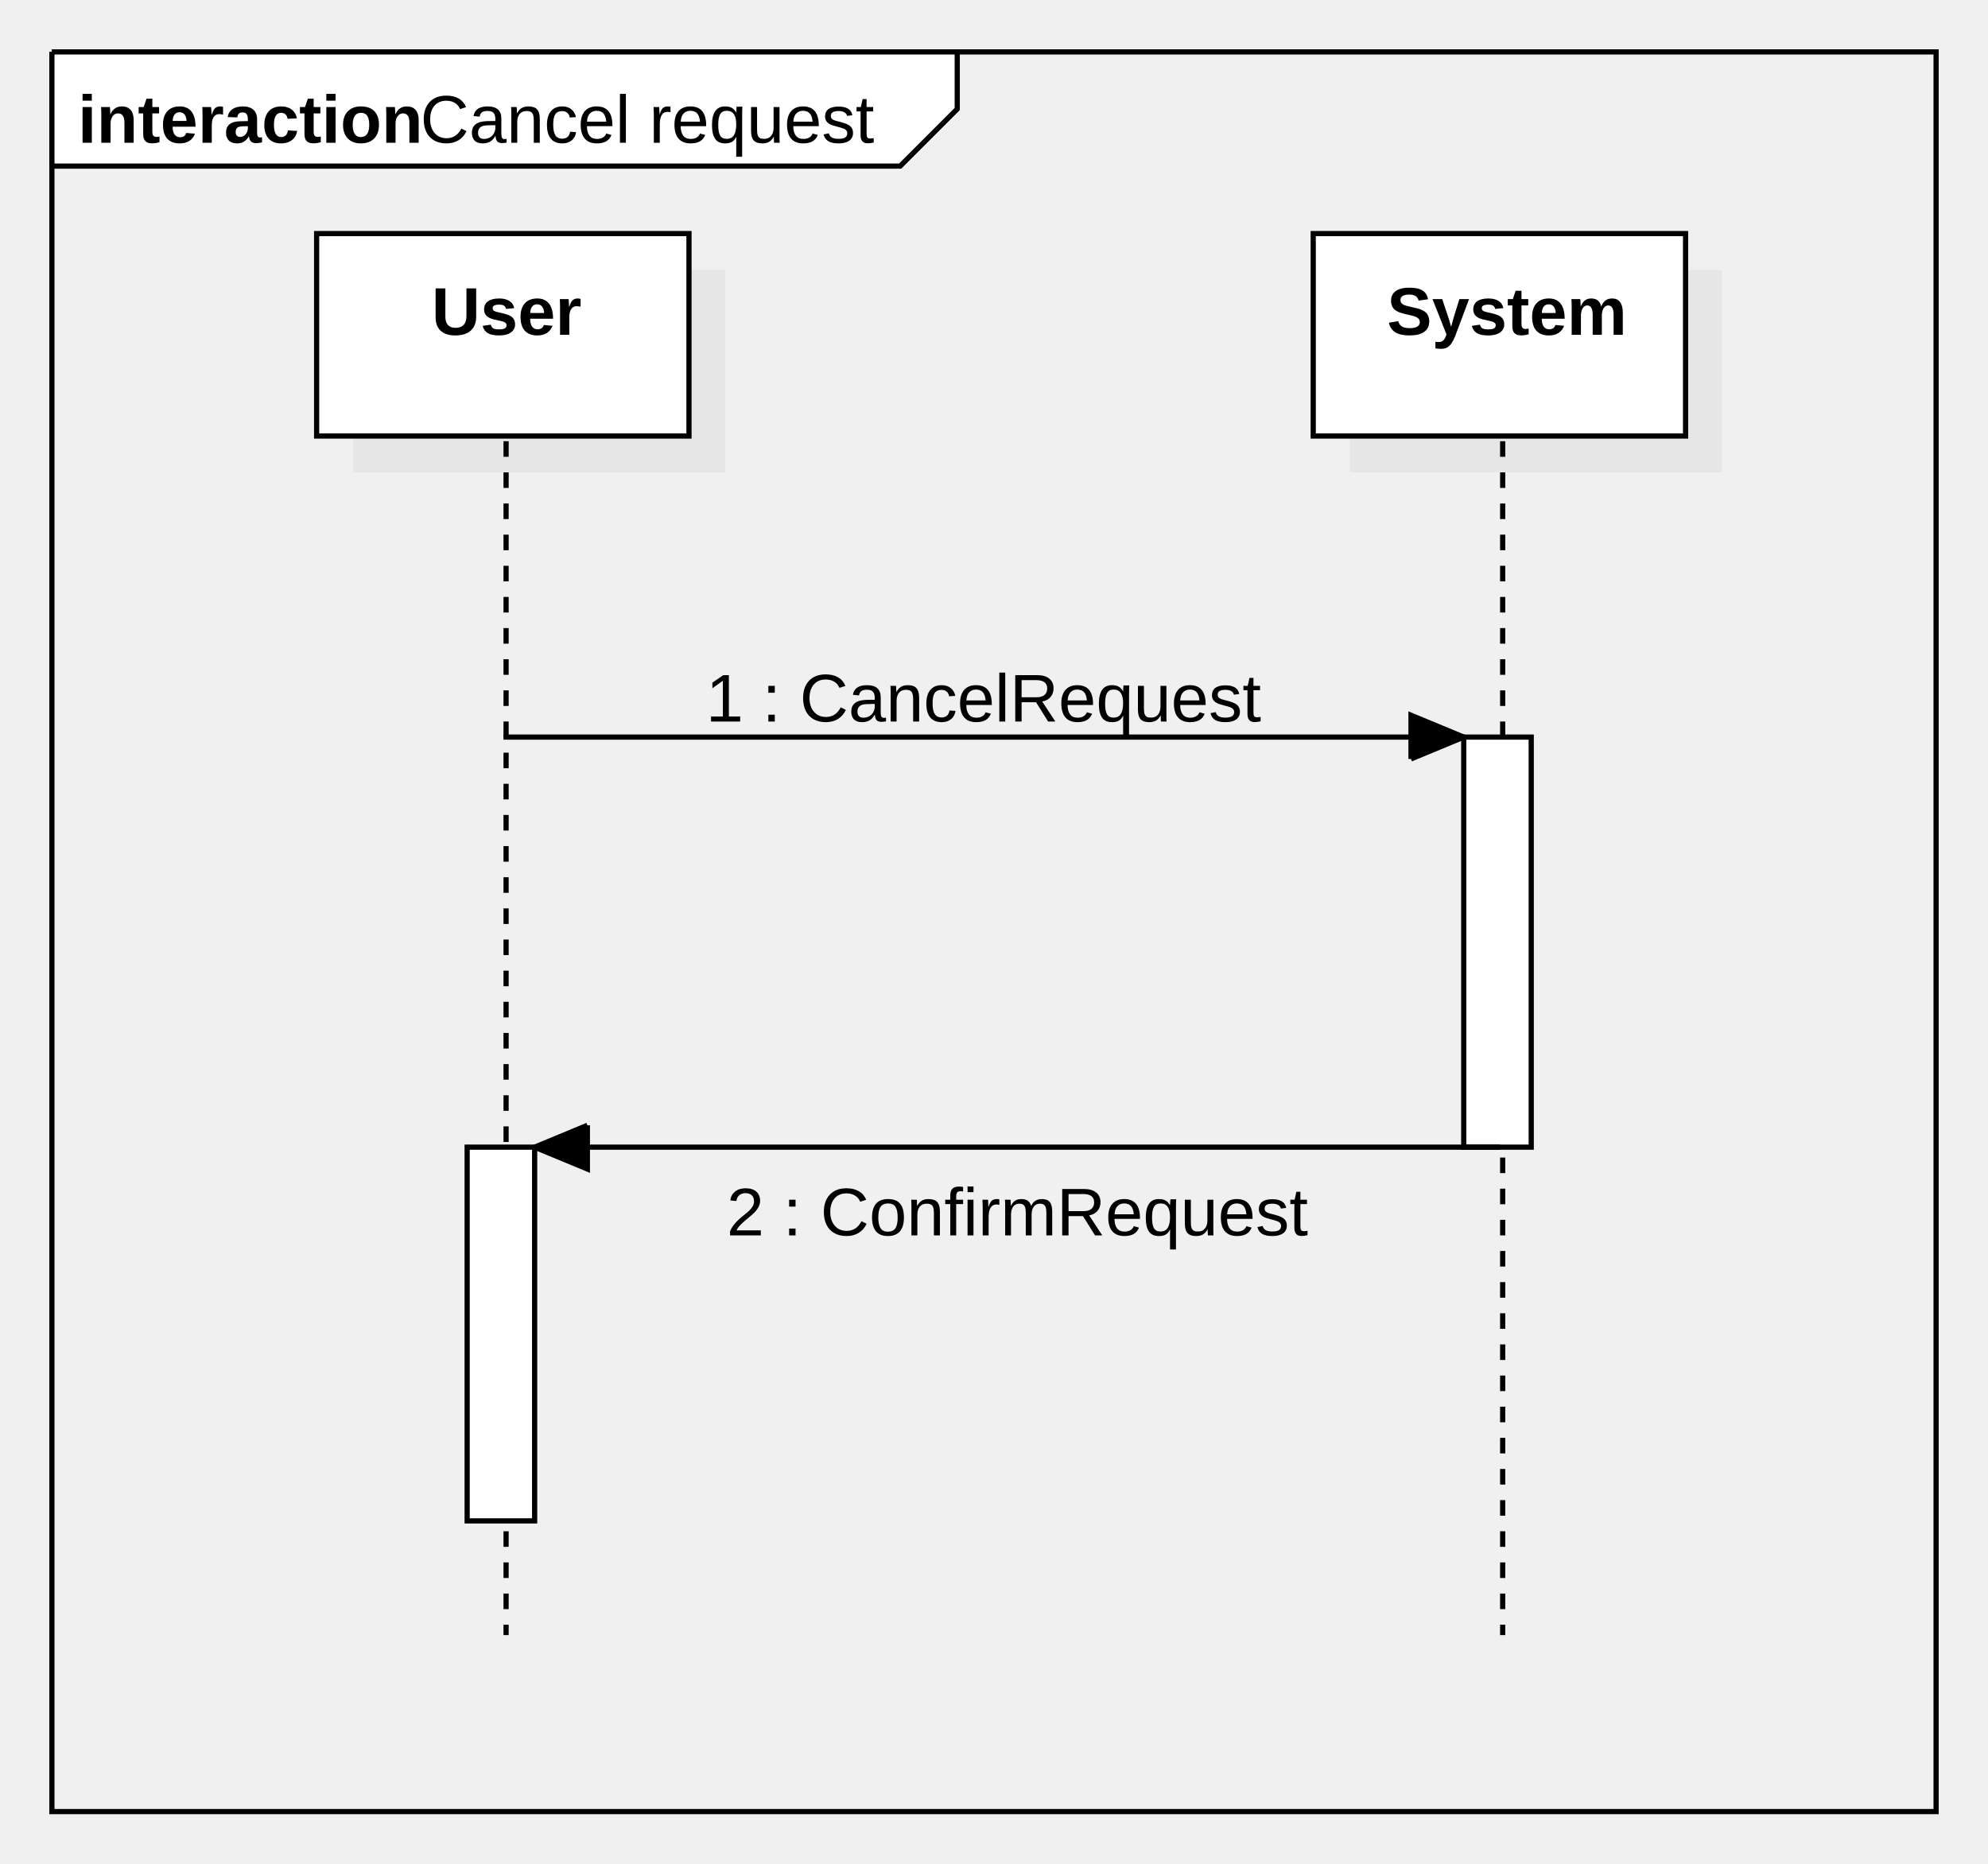
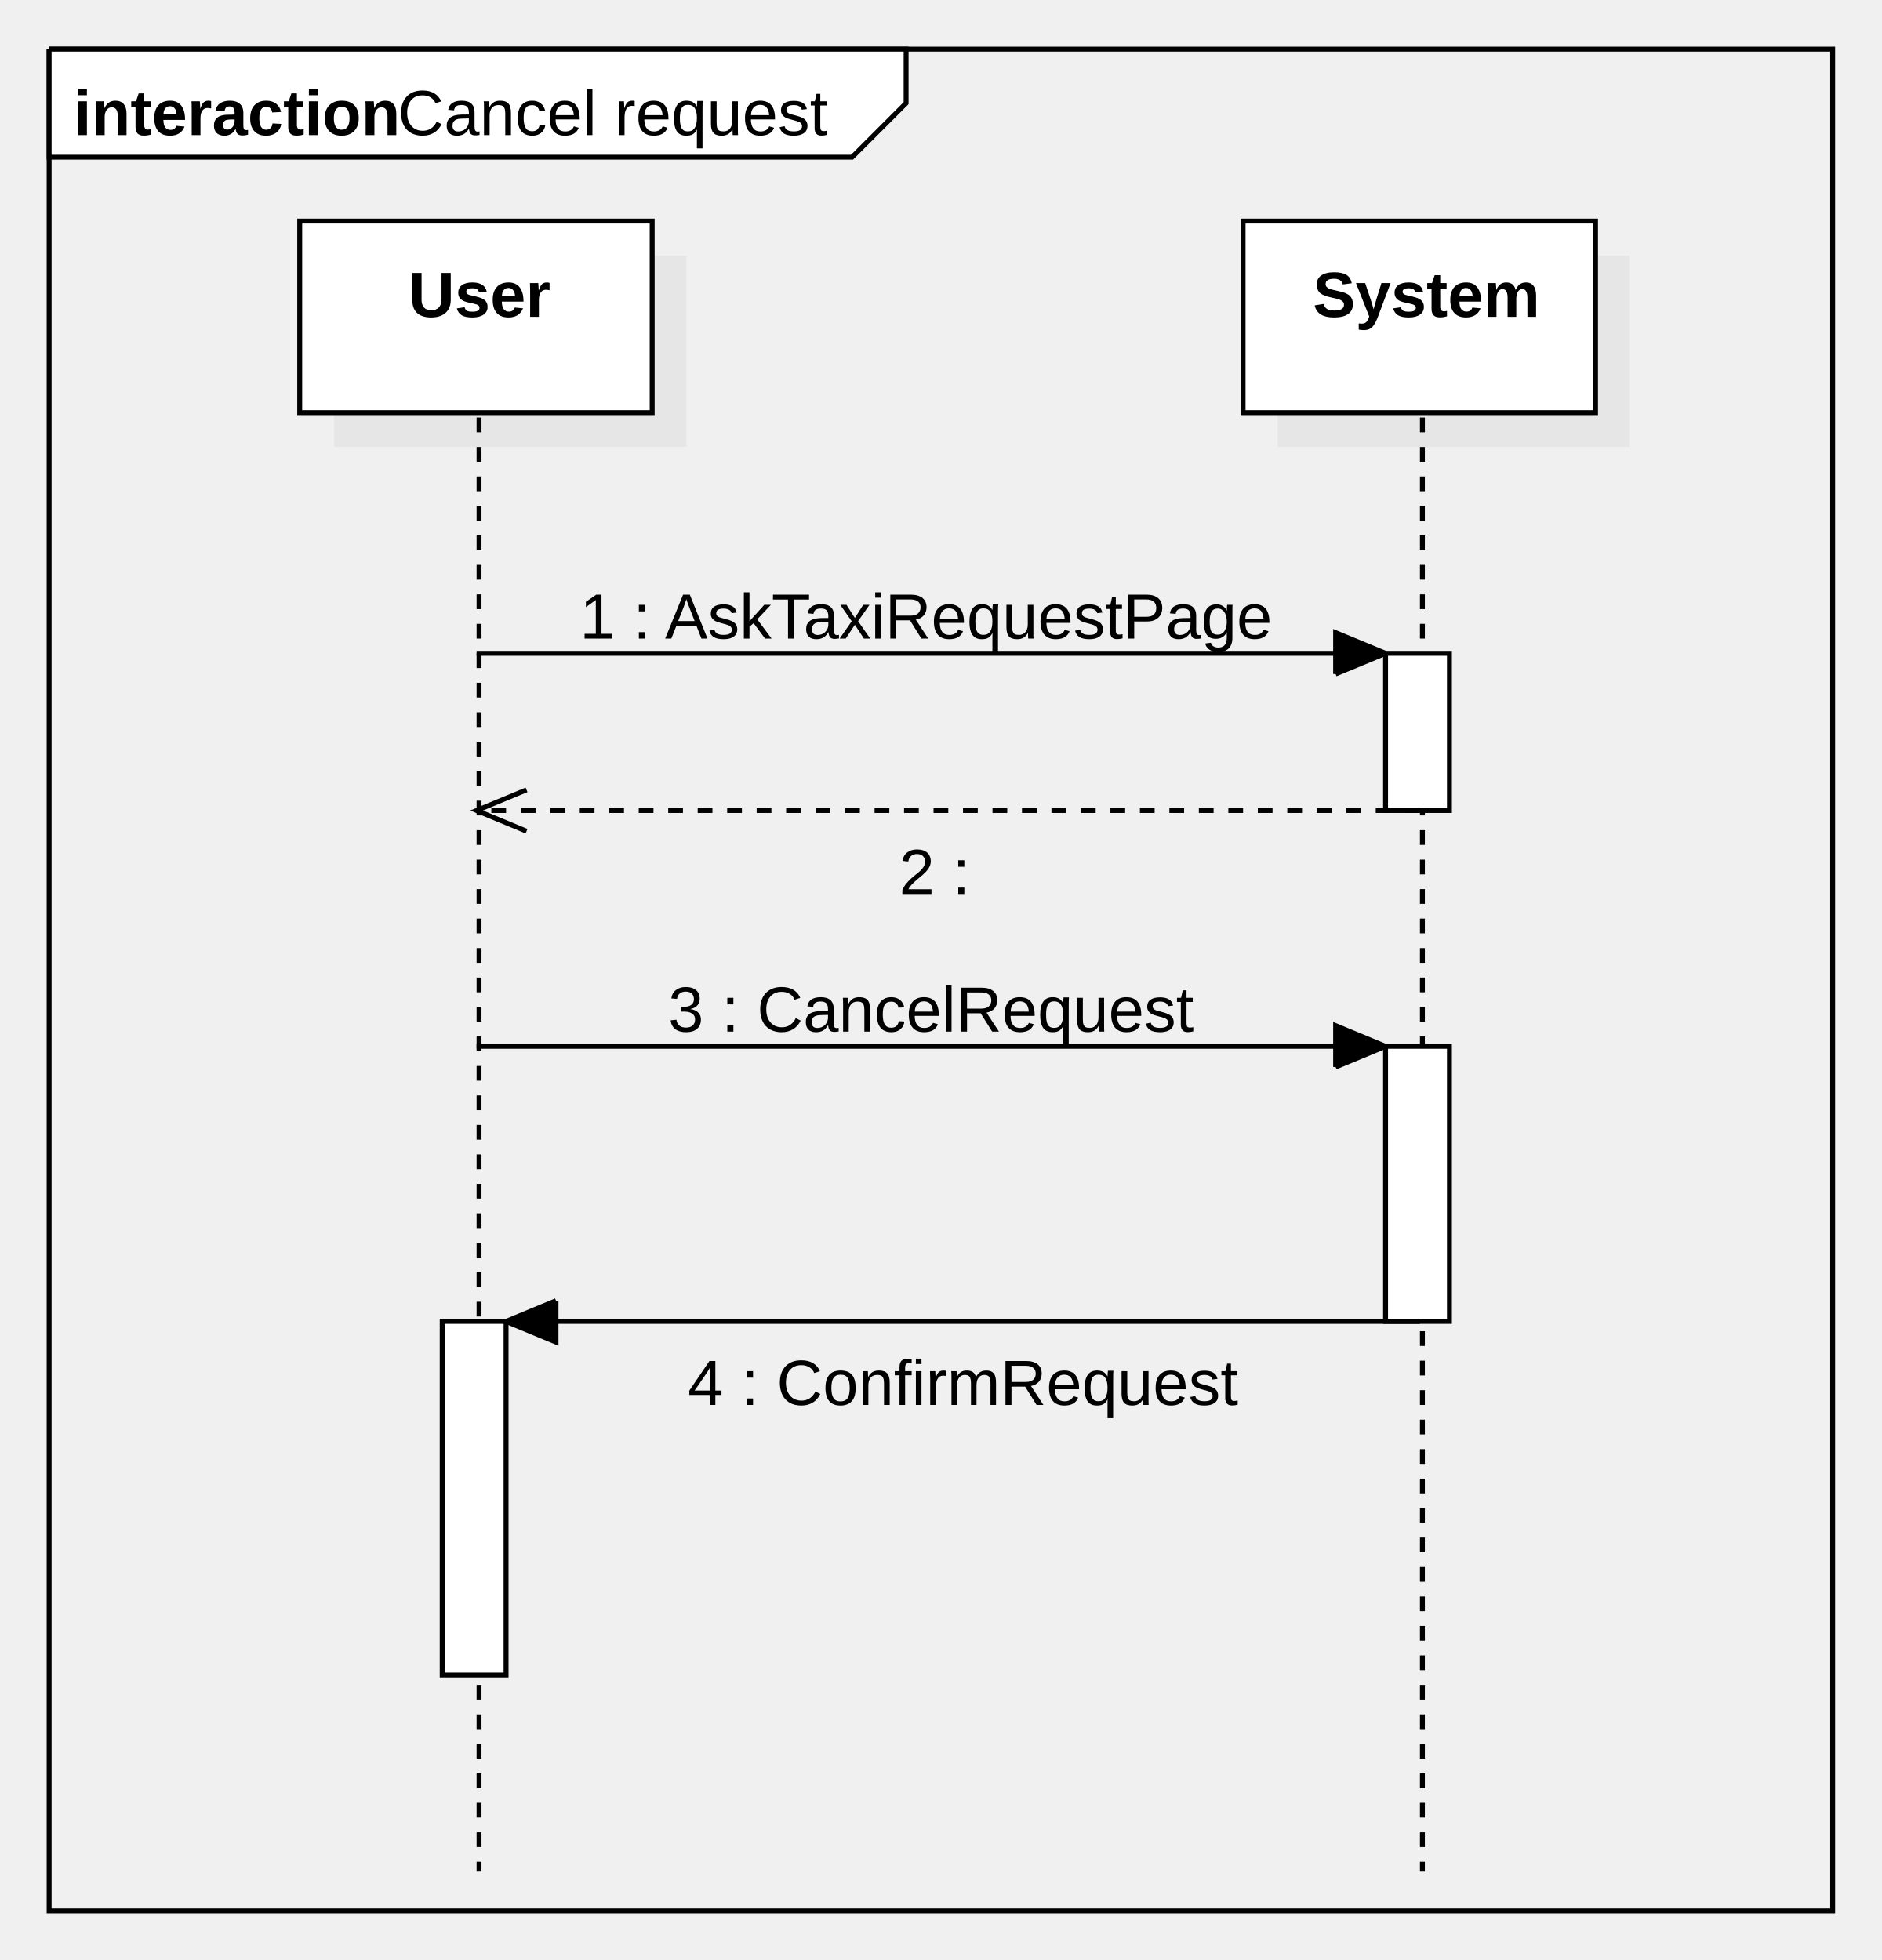
- <svg xmlns="http://www.w3.org/2000/svg" version="1.1" width="383" height="359">
+ <svg xmlns="http://www.w3.org/2000/svg" version="1.1" width="383" height="399">
  <defs />
  <g>
    <g transform="translate(5,5) scale(1,1)">
-       <path fill="none" stroke="#000000" d="M 5 5 L 368 5 L 368 344 L 5 344 L 5 5" stroke-miterlimit="10" />
+       <path fill="none" stroke="#000000" d="M 5 5 L 368 5 L 368 384 L 5 384 L 5 5" stroke-miterlimit="10" />
    </g>
    <g transform="translate(5,5) scale(1,1)">
      <path fill="#ffffff" stroke="none" d="M 5 5 L 5 27 L 168.418 27 L 179.418 16 L 179.418 5 L 5 5" />
    </g>
    <g transform="translate(5,5) scale(1,1)">
      <path fill="none" stroke="#000000" d="M 5 5 L 5 27 L 168.418 27 L 179.418 16 L 179.418 5 L 5 5 L 5 5" stroke-miterlimit="10" />
    </g>
    <g transform="translate(5,5) scale(1,1)">
      <g>
        <path fill="none" stroke="none" />
        <text fill="#000000" stroke="none" font-family="Arial" font-size="13px" font-style="normal" font-weight="normal" text-decoration="none" x="75.979" y="22.5">Cancel request</text>
      </g>
    </g>
    <g transform="translate(5,5) scale(1,1)">
      <g>
        <path fill="none" stroke="none" />
        <text fill="#000000" stroke="none" font-family="Arial" font-size="13px" font-style="normal" font-weight="bold" text-decoration="none" x="10" y="22.5">interaction</text>
      </g>
    </g>
    <g transform="translate(5,5) scale(1,1)">
      <rect fill="#C0C0C0" stroke="none" x="63" y="47" width="71.736" height="39" opacity="0.2" />
    </g>
    <g transform="translate(5,5) scale(1,1)">
      <rect fill="#ffffff" stroke="none" x="56" y="40" width="71.736" height="39" />
    </g>
    <g transform="translate(5,5) scale(1,1)">
      <path fill="none" stroke="#000000" d="M 56 40 L 127.736 40 L 127.736 79 L 56 79 L 56 40 Z Z" stroke-miterlimit="10" />
    </g>
    <g transform="translate(5,5) scale(1,1)">
      <g>
        <path fill="none" stroke="none" />
        <text fill="#000000" stroke="none" font-family="Arial" font-size="13px" font-style="normal" font-weight="bold" text-decoration="none" x="78.145" y="59.5">User</text>
      </g>
    </g>
    <g transform="translate(5,5) scale(1,1)">
-       <path fill="none" stroke="#000000" d="M 92.5 80 L 92.5 310" stroke-miterlimit="10" stroke-dasharray="3" />
+       <path fill="none" stroke="#000000" d="M 92.5 80 L 92.5 376" stroke-miterlimit="10" stroke-dasharray="3" />
    </g>
    <g transform="translate(5,5) scale(1,1)">
      <rect fill="#C0C0C0" stroke="none" x="255" y="47" width="71.736" height="39" opacity="0.2" />
    </g>
    <g transform="translate(5,5) scale(1,1)">
      <rect fill="#ffffff" stroke="none" x="248" y="40" width="71.736" height="39" />
    </g>
    <g transform="translate(5,5) scale(1,1)">
      <path fill="none" stroke="#000000" d="M 248 40 L 319.736 40 L 319.736 79 L 248 79 L 248 40 Z Z" stroke-miterlimit="10" />
    </g>
    <g transform="translate(5,5) scale(1,1)">
      <g>
        <path fill="none" stroke="none" />
        <text fill="#000000" stroke="none" font-family="Arial" font-size="13px" font-style="normal" font-weight="bold" text-decoration="none" x="262.197" y="59.5">System</text>
      </g>
    </g>
    <g transform="translate(5,5) scale(1,1)">
-       <path fill="none" stroke="#000000" d="M 284.5 80 L 284.5 310" stroke-miterlimit="10" stroke-dasharray="3" />
+       <path fill="none" stroke="#000000" d="M 284.5 80 L 284.5 376" stroke-miterlimit="10" stroke-dasharray="3" />
    </g>
    <g transform="translate(5,5) scale(1,1)">
-       <path fill="none" stroke="#000000" d="M 92 137 L 277 137" stroke-miterlimit="10" />
+       <path fill="none" stroke="#000000" d="M 92 128 L 277 128" stroke-miterlimit="10" />
    </g>
    <g transform="translate(5,5) scale(1,1)">
-       <path fill="#000000" stroke="none" d="M 266.837 141.21 L 277 137 L 266.837 132.79" />
+       <path fill="#000000" stroke="none" d="M 266.837 132.21 L 277 128 L 266.837 123.79" />
    </g>
    <g transform="translate(5,5) scale(1,1)">
-       <path fill="none" stroke="#000000" d="M 266.837 141.21 L 277 137 L 266.837 132.79 L 266.837 141.21" stroke-miterlimit="10" />
+       <path fill="none" stroke="#000000" d="M 266.837 132.21 L 277 128 L 266.837 123.79 L 266.837 132.21" stroke-miterlimit="10" />
    </g>
    <g transform="translate(5,5) scale(1,1)">
      <g>
        <path fill="none" stroke="none" />
-         <text fill="#000000" stroke="none" font-family="Arial" font-size="13px" font-style="normal" font-weight="normal" text-decoration="none" x="131" y="134">1 : CancelRequest</text>
+         <text fill="#000000" stroke="none" font-family="Arial" font-size="13px" font-style="normal" font-weight="normal" text-decoration="none" x="113" y="125">1 : AskTaxiRequestPage</text>
      </g>
    </g>
    <g transform="translate(5,5) scale(1,1)">
-       <rect fill="#ffffff" stroke="none" x="277" y="137" width="13" height="79" />
+       <rect fill="#ffffff" stroke="none" x="277" y="128" width="13" height="32" />
    </g>
    <g transform="translate(5,5) scale(1,1)">
-       <path fill="none" stroke="#000000" d="M 277 137 L 290 137 L 290 216 L 277 216 L 277 137 Z Z" stroke-miterlimit="10" />
+       <path fill="none" stroke="#000000" d="M 277 128 L 290 128 L 290 160 L 277 160 L 277 128 Z Z" stroke-miterlimit="10" />
    </g>
    <g transform="translate(5,5) scale(1,1)">
-       <path fill="none" stroke="#000000" d="M 284 216 L 98 216" stroke-miterlimit="10" />
+       <path fill="none" stroke="#000000" d="M 284 160 L 92 160" stroke-miterlimit="10" stroke-dasharray="3" />
    </g>
    <g transform="translate(5,5) scale(1,1)">
-       <path fill="#000000" stroke="none" d="M 108.163 211.79 L 98 216 L 108.163 220.21" />
-     </g>
-     <g transform="translate(5,5) scale(1,1)">
-       <path fill="none" stroke="#000000" d="M 108.163 211.79 L 98 216 L 108.163 220.21 L 108.163 211.79" stroke-miterlimit="10" />
+       <path fill="none" stroke="#000000" d="M 102.163 155.79 L 92 160 L 102.163 164.21" stroke-miterlimit="10" />
    </g>
    <g transform="translate(5,5) scale(1,1)">
      <g>
        <path fill="none" stroke="none" />
-         <text fill="#000000" stroke="none" font-family="Arial" font-size="13px" font-style="normal" font-weight="normal" text-decoration="none" x="135" y="233">2 : ConfirmRequest</text>
+         <text fill="#000000" stroke="none" font-family="Arial" font-size="13px" font-style="normal" font-weight="normal" text-decoration="none" x="178" y="177">2 : </text>
      </g>
    </g>
    <g transform="translate(5,5) scale(1,1)">
-       <rect fill="#ffffff" stroke="none" x="85" y="216" width="13" height="72" />
+       <path fill="none" stroke="#000000" d="M 92 208 L 277 208" stroke-miterlimit="10" />
    </g>
    <g transform="translate(5,5) scale(1,1)">
-       <path fill="none" stroke="#000000" d="M 85 216 L 98 216 L 98 288 L 85 288 L 85 216 Z Z" stroke-miterlimit="10" />
+       <path fill="#000000" stroke="none" d="M 266.837 212.21 L 277 208 L 266.837 203.79" />
+     </g>
+     <g transform="translate(5,5) scale(1,1)">
+       <path fill="none" stroke="#000000" d="M 266.837 212.21 L 277 208 L 266.837 203.79 L 266.837 212.21" stroke-miterlimit="10" />
+     </g>
+     <g transform="translate(5,5) scale(1,1)">
+       <g>
+         <path fill="none" stroke="none" />
+         <text fill="#000000" stroke="none" font-family="Arial" font-size="13px" font-style="normal" font-weight="normal" text-decoration="none" x="131" y="205">3 : CancelRequest</text>
+       </g>
+     </g>
+     <g transform="translate(5,5) scale(1,1)">
+       <rect fill="#ffffff" stroke="none" x="277" y="208" width="13" height="56" />
+     </g>
+     <g transform="translate(5,5) scale(1,1)">
+       <path fill="none" stroke="#000000" d="M 277 208 L 290 208 L 290 264 L 277 264 L 277 208 Z Z" stroke-miterlimit="10" />
+     </g>
+     <g transform="translate(5,5) scale(1,1)">
+       <path fill="none" stroke="#000000" d="M 284 264 L 98 264" stroke-miterlimit="10" />
+     </g>
+     <g transform="translate(5,5) scale(1,1)">
+       <path fill="#000000" stroke="none" d="M 108.163 259.79 L 98 264 L 108.163 268.21" />
+     </g>
+     <g transform="translate(5,5) scale(1,1)">
+       <path fill="none" stroke="#000000" d="M 108.163 259.79 L 98 264 L 108.163 268.21 L 108.163 259.79" stroke-miterlimit="10" />
+     </g>
+     <g transform="translate(5,5) scale(1,1)">
+       <g>
+         <path fill="none" stroke="none" />
+         <text fill="#000000" stroke="none" font-family="Arial" font-size="13px" font-style="normal" font-weight="normal" text-decoration="none" x="135" y="281">4 : ConfirmRequest</text>
+       </g>
+     </g>
+     <g transform="translate(5,5) scale(1,1)">
+       <rect fill="#ffffff" stroke="none" x="85" y="264" width="13" height="72" />
+     </g>
+     <g transform="translate(5,5) scale(1,1)">
+       <path fill="none" stroke="#000000" d="M 85 264 L 98 264 L 98 336 L 85 336 L 85 264 Z Z" stroke-miterlimit="10" />
    </g>
  </g>
</svg>
